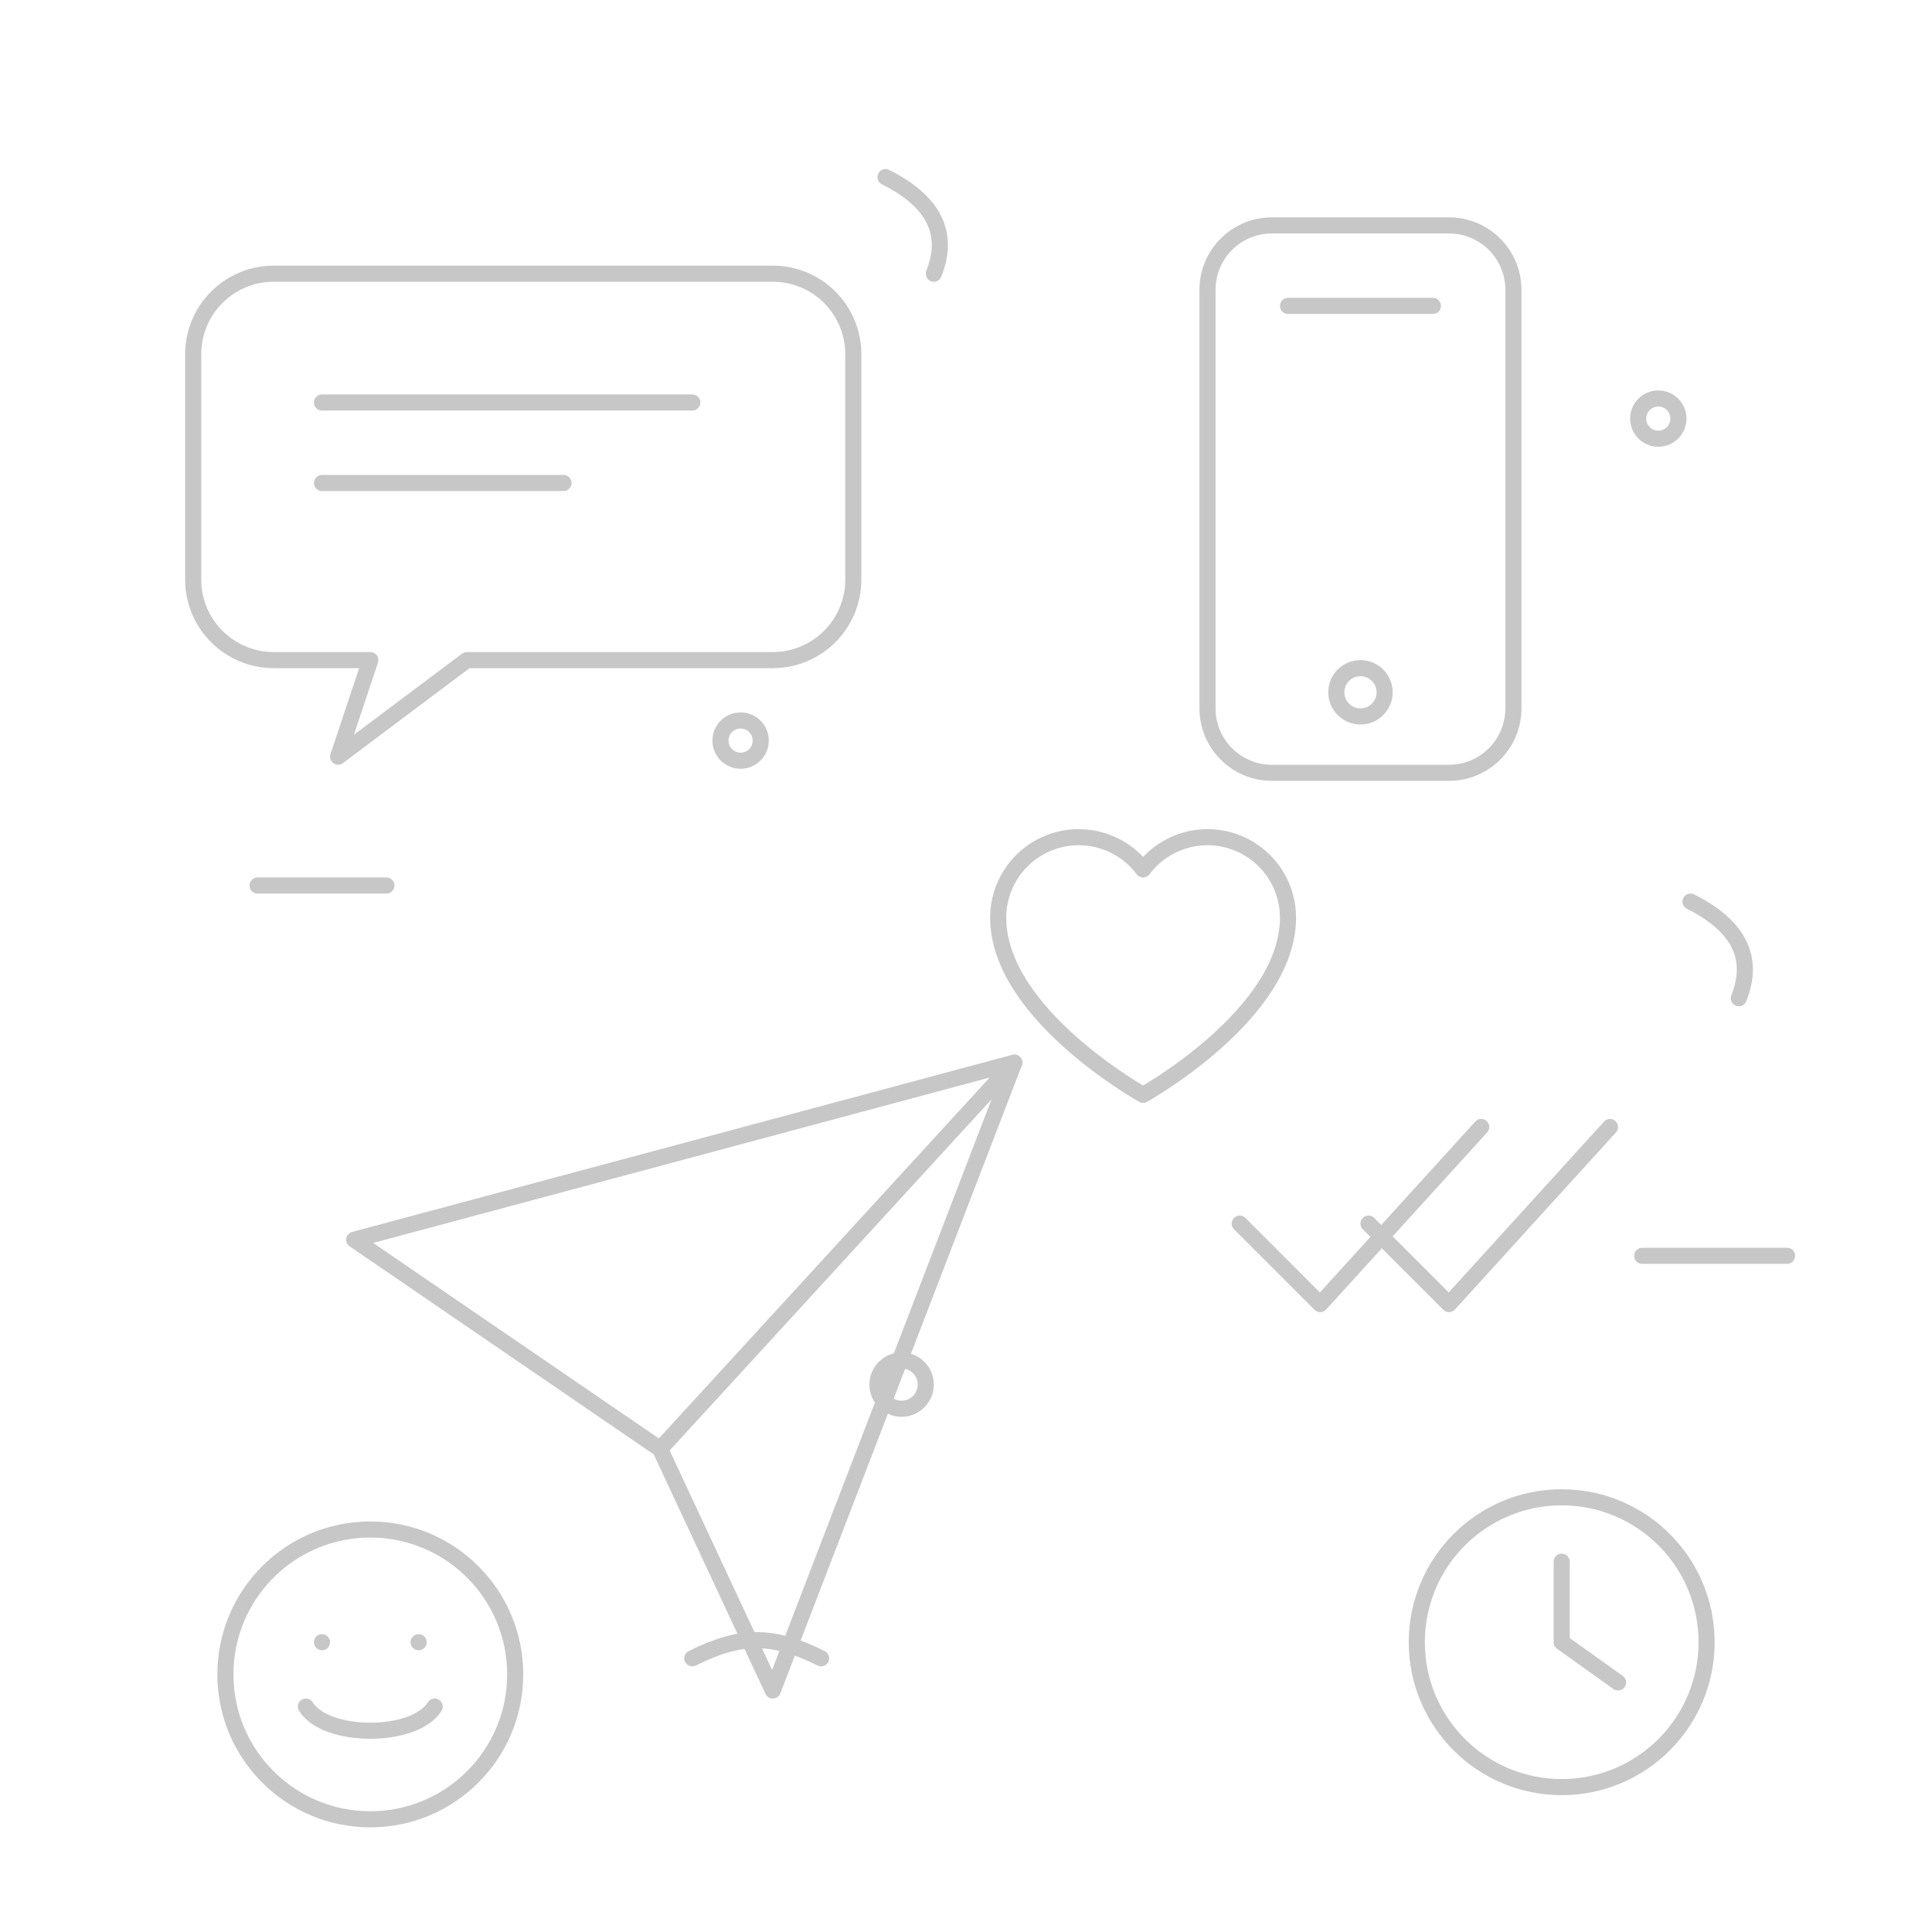
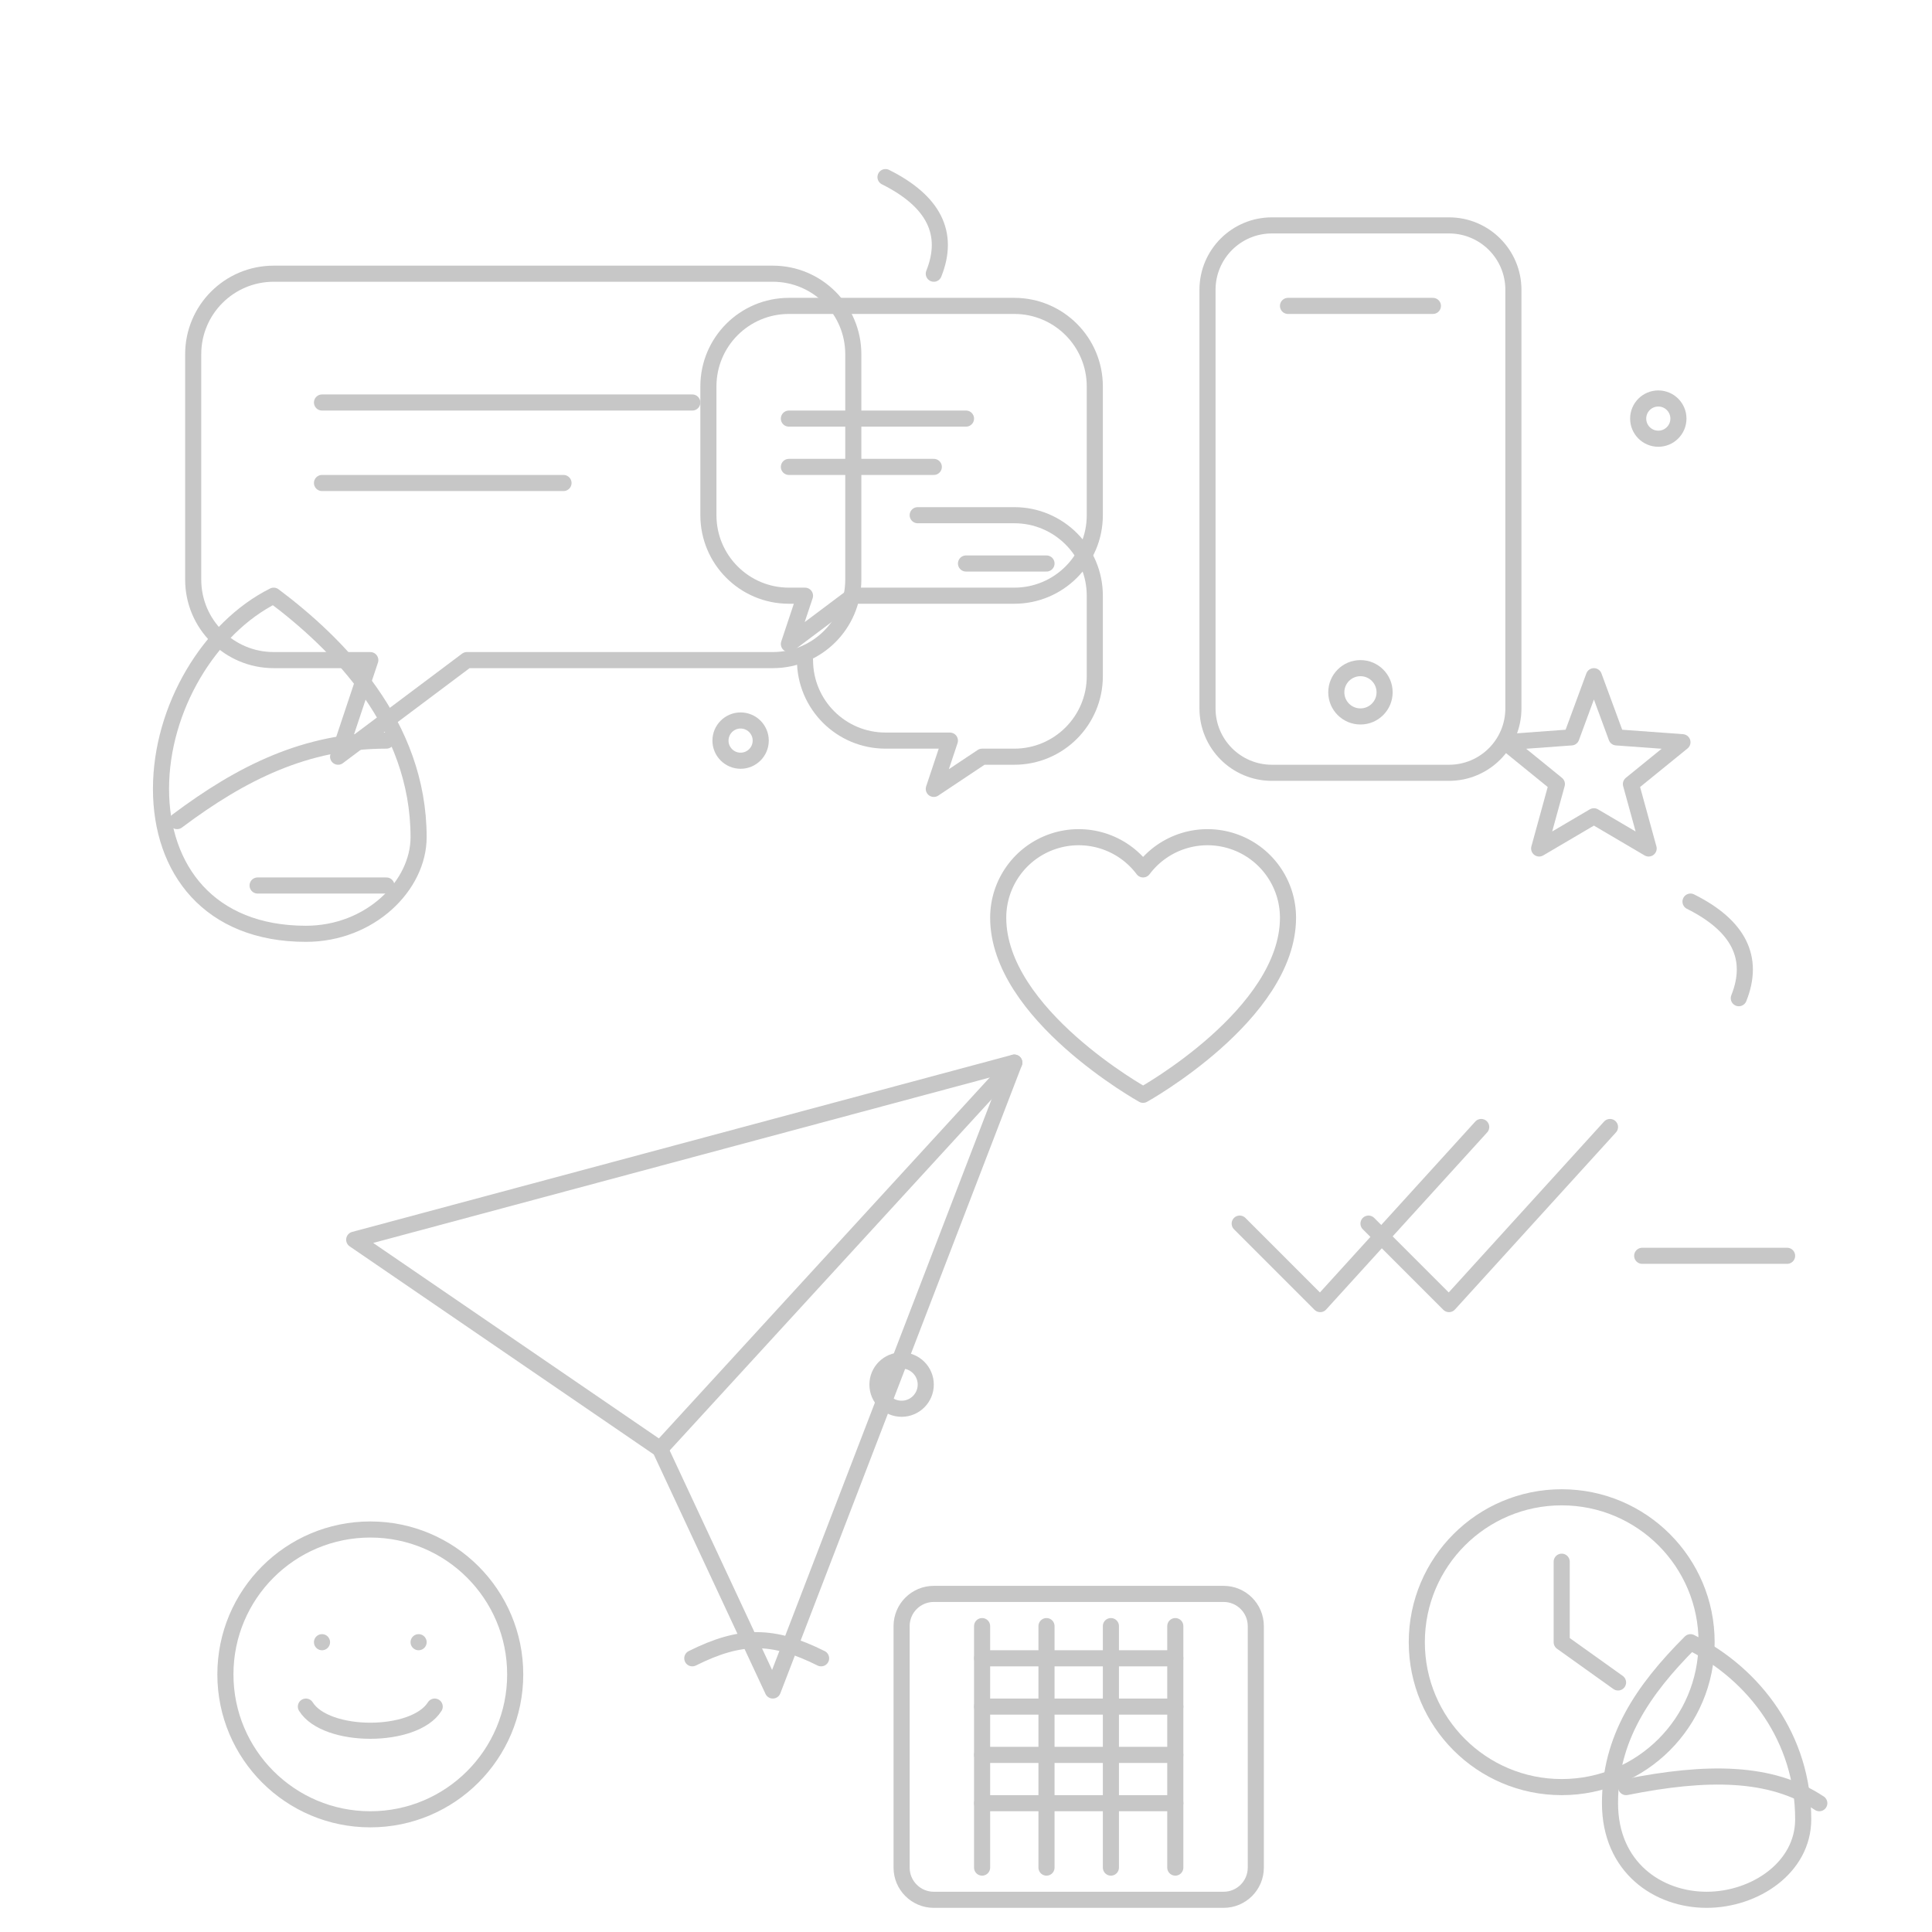
<svg xmlns="http://www.w3.org/2000/svg" width="240" height="240" viewBox="0 0 240 240">
  <defs>
    <pattern id="waPattern" width="240" height="240" patternUnits="userSpaceOnUse">
      <g fill="none" stroke="currentColor" stroke-width="2" stroke-linecap="round" stroke-linejoin="round" opacity="0.22">
        <g transform="translate(24 26)">
          <path d="M10 8h62a10 10 0 0 1 10 10v28a10 10 0 0 1-10 10H34l-16 12 4-12H10A10 10 0 0 1 0 46V18A10 10 0 0 1 10 8z" />
          <path d="M16 24h46M16 34h30" />
+         </g>
+         <g transform="translate(88 38)">
+           <path d="M0 10a10 10 0 0 1 10-10h28a10 10 0 0 1 10 10v16a10 10 0 0 1-10 10H18l-8 6 2-6H10A10 10 0 0 1 0 26Z" />
+           <path d="M10 14h22M10 20h18" />
+           <path d="M26 26h12a10 10 0 0 1 10 10v10a10 10 0 0 1-10 10H34l-6 4 2-6h-8a10 10 0 0 1-10-10" />
+           <path d="M32 32h10" />
        </g>
        <g transform="translate(150 28)">
          <rect x="0" y="0" width="38" height="68" rx="8" />
          <path d="M10 10h18" />
          <circle cx="19" cy="58" r="3" />
        </g>
        <g transform="translate(44 132)">
          <path d="M0 22 82 0 52 78 38 48 0 22z" />
          <path d="M38 48 82 0" />
        </g>
        <g transform="translate(154 134)">
          <path d="M0 18 10 28 30 6" />
          <path d="M16 18 26 28 46 6" />
        </g>
        <g transform="translate(124 102)">
          <path d="M18 34s-18-10-18-22A10 10 0 0 1 18 6a10 10 0 0 1 18 6c0 12-18 22-18 22z" />
        </g>
+         <g transform="translate(16 72)">
+           <path d="M18 2C10 6 4 16 4 26s6 18 18 18c8 0 14-6 14-12C36 18 26 8 18 2z" />
+           <path d="M6 30c8-6 16-10 26-10" />
+         </g>
+         <g transform="translate(186 84)">
+           <path d="m12 0 2.8 7.6 8.2 0.6-6.4 5.2 2.2 8-6.8-4-6.8 4 2.2-8-6.4-5.2 8.2-0.6z" />
+         </g>
+         <g transform="translate(112 198)">
+           <rect x="0" y="0" width="44" height="38" rx="4" />
+           <path d="M10 4v30M18 4v30M26 4v30M34 4v30" />
+           <path d="M10 8h24M10 14h24M10 20h24M10 26h24" />
+         </g>
        <g transform="translate(28 190)">
          <circle cx="18" cy="18" r="18" />
          <path d="M12 14h0M24 14h0" />
          <path d="M10 22c2.5 4 13.5 4 16 0" />
        </g>
        <g transform="translate(176 186)">
          <circle cx="18" cy="18" r="18" />
          <path d="M18 8v10l7 5" />
+         </g>
+         <g transform="translate(196 202)">
+           <path d="M14 2c-6 6-10 12-10 20s6 12 12 12c6 0 12-4 12-10C28 14 22 6 14 2z" />
+           <path d="M6 20c10-2 18-2 24 2" />
        </g>
        <path d="M110 22c6 3 8 7 6 12" />
        <path d="M210 112c6 3 8 7 6 12" />
        <circle cx="112" cy="172" r="3" />
        <circle cx="92" cy="92" r="2.5" />
        <circle cx="206" cy="52" r="2.5" />
        <path d="M204 156h18" />
        <path d="M32 110h16" />
        <path d="M86 206c6-3 10-3 16 0" />
      </g>
    </pattern>
  </defs>
  <rect width="100%" height="100%" fill="url(#waPattern)" />
</svg>
